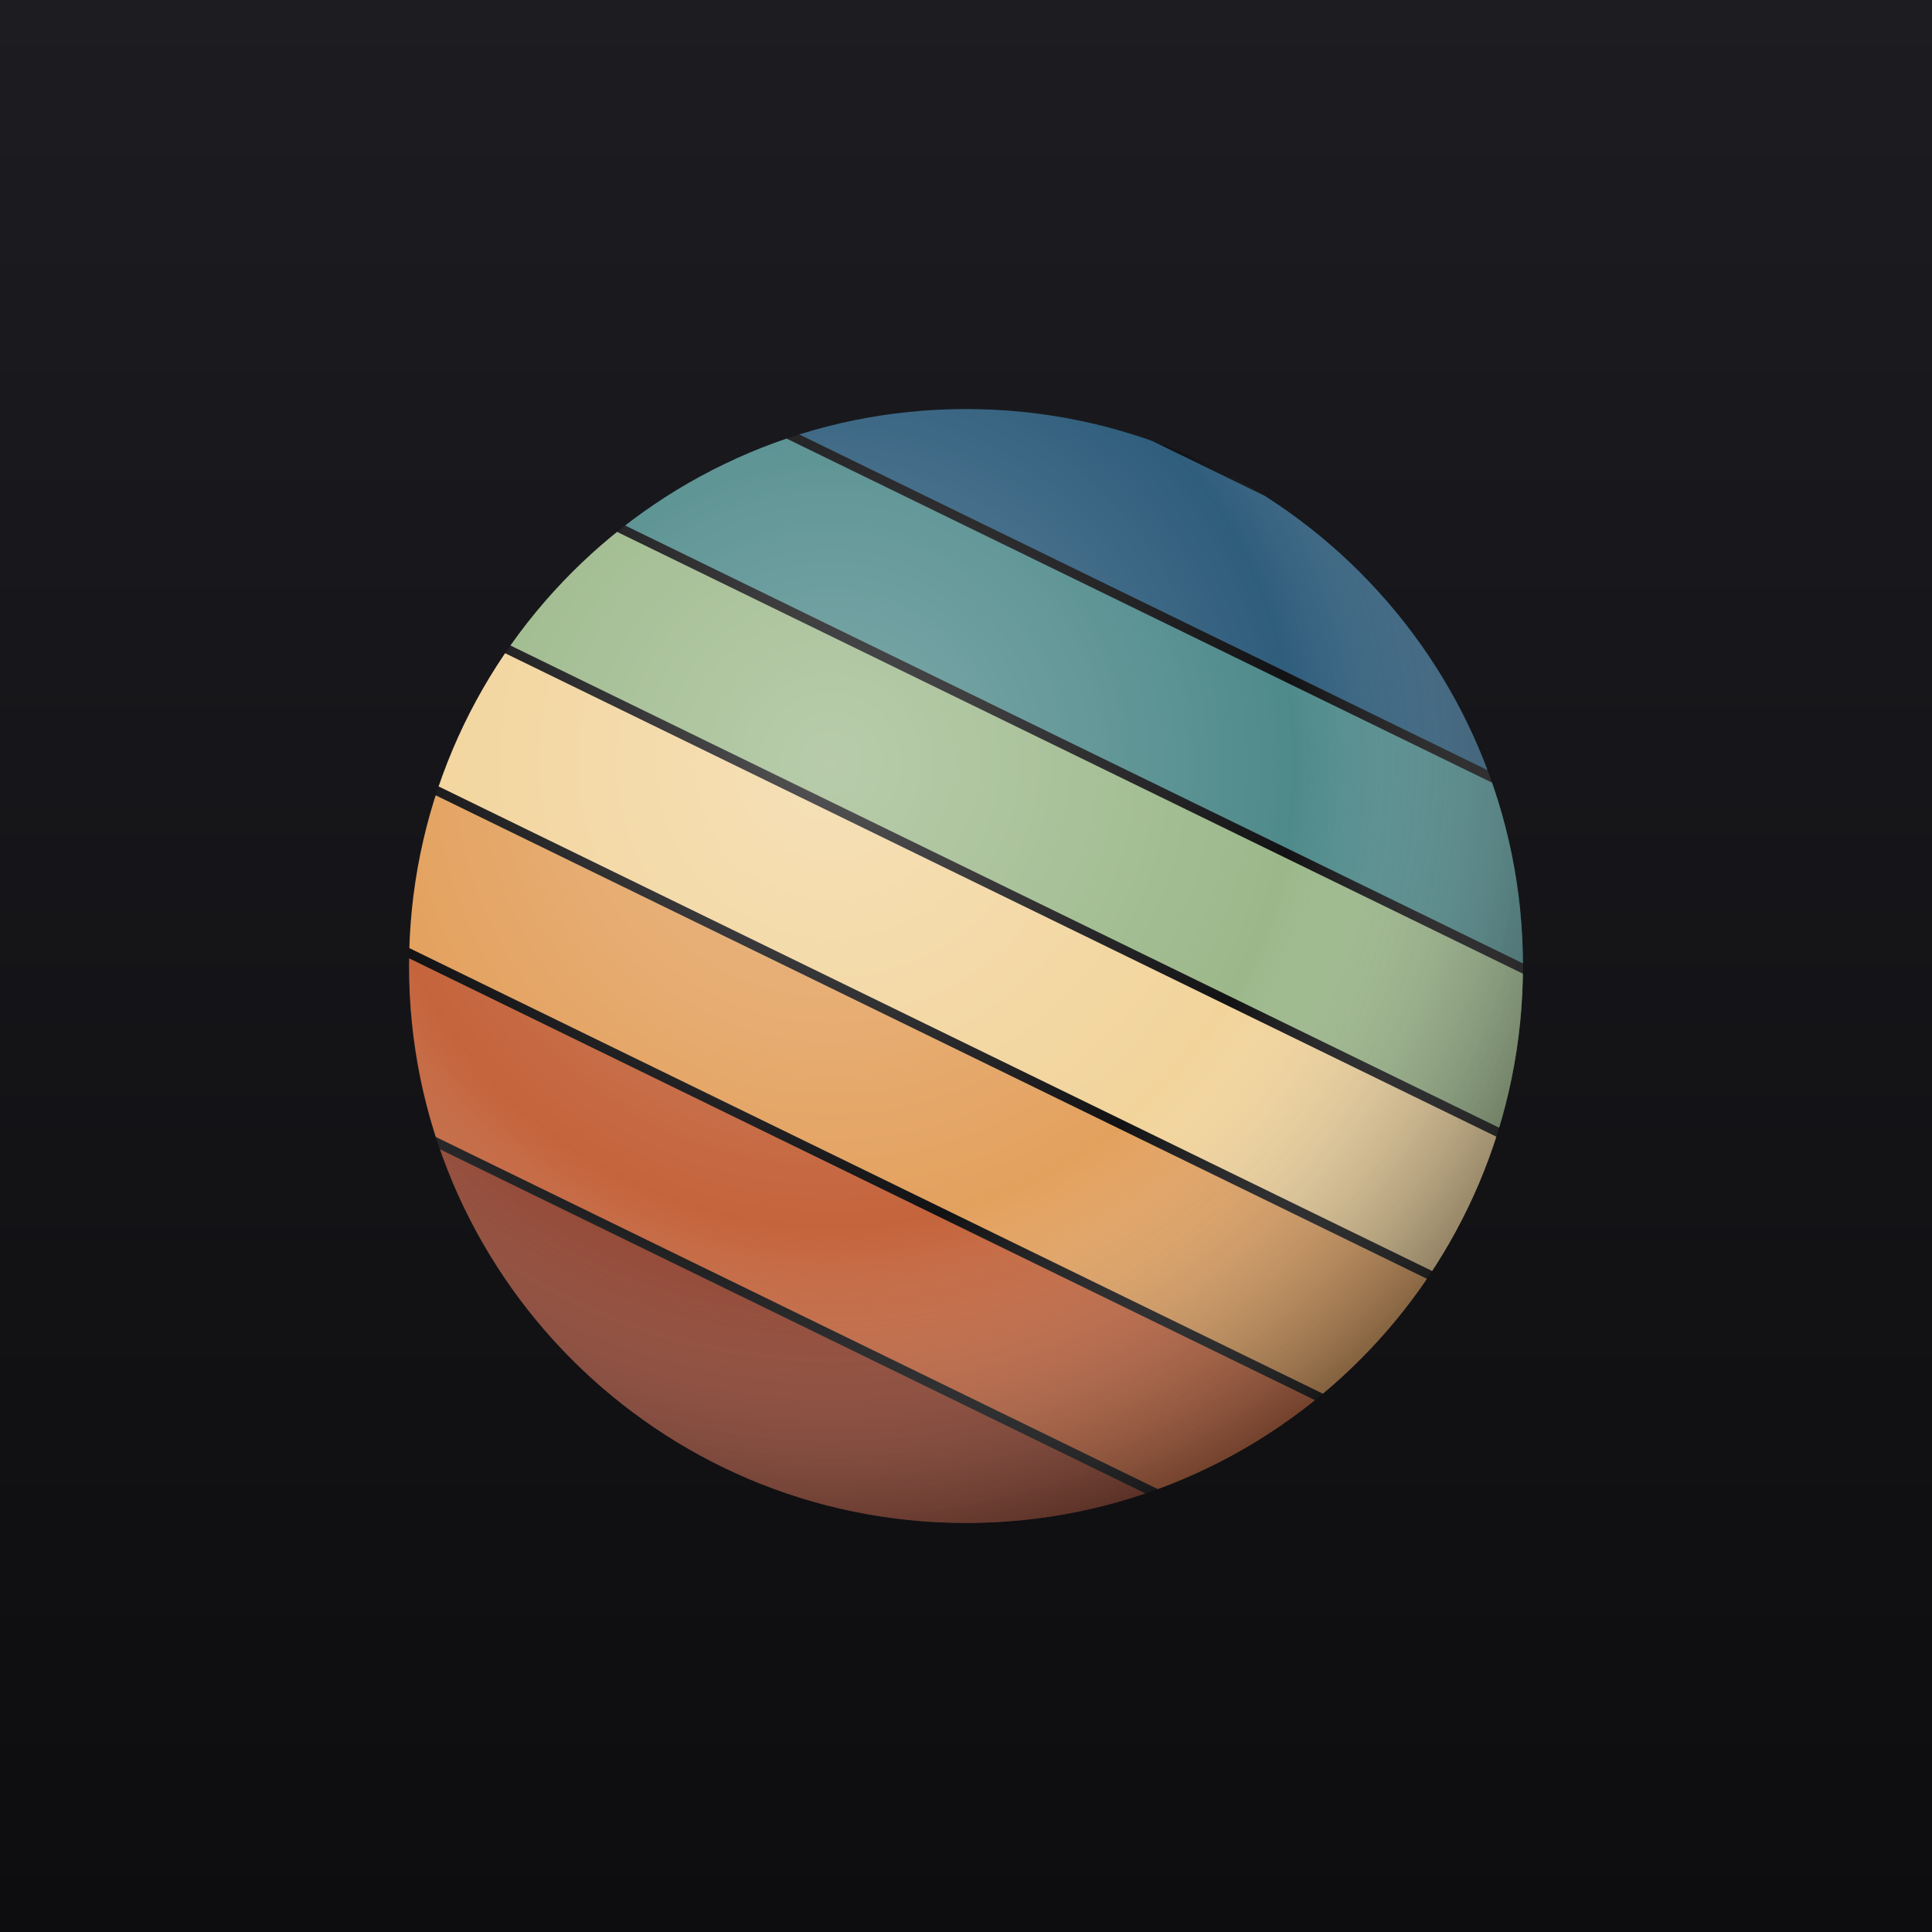
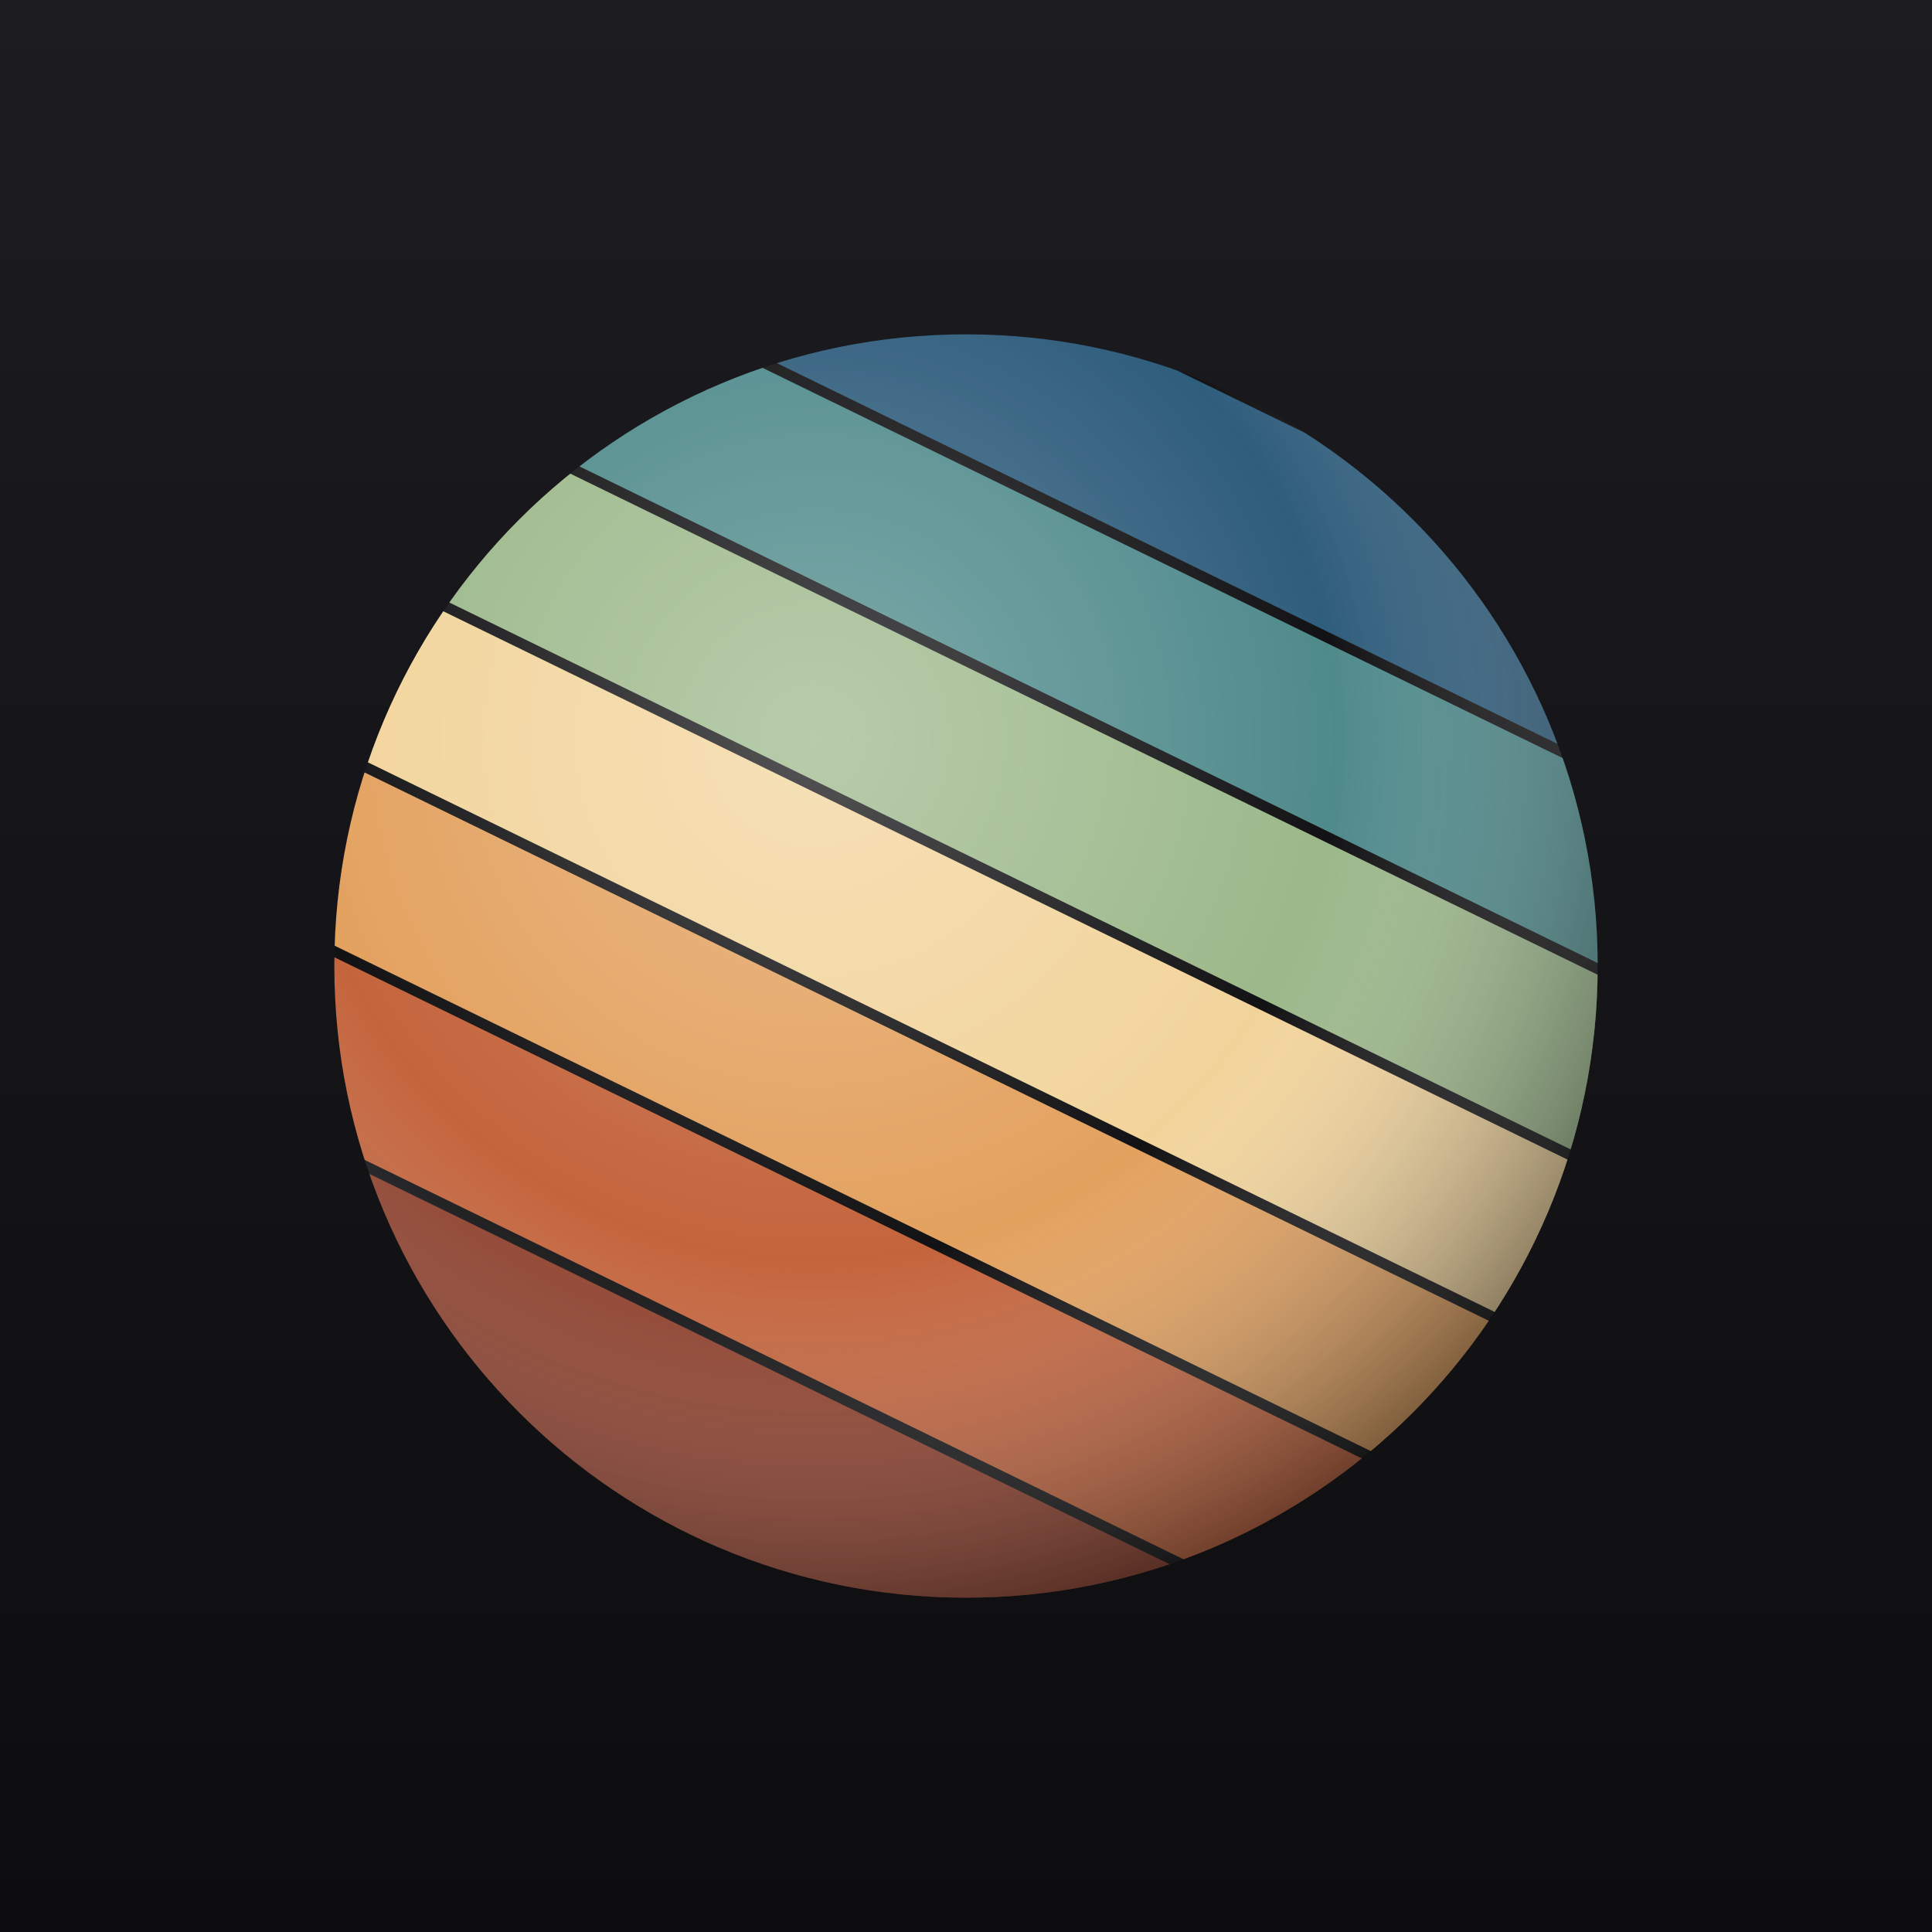
<svg xmlns="http://www.w3.org/2000/svg" viewBox="0 0 1024 1024" width="1024" height="1024">
  <defs>
    <clipPath id="clip">
      <circle cx="512" cy="512" r="360" />
    </clipPath>
    <radialGradient id="shade" cx="38%" cy="32%" r="75%">
      <stop offset="0" stop-color="#fff" stop-opacity=".28" />
      <stop offset=".55" stop-color="#fff" stop-opacity="0" />
      <stop offset="1" stop-color="#000" stop-opacity=".55" />
    </radialGradient>
    <linearGradient id="bg" x1="0" y1="0" x2="0" y2="1">
      <stop offset="0" stop-color="#1c1c21" />
      <stop offset="1" stop-color="#0d0d0f" />
    </linearGradient>
  </defs>
  <rect width="1024" height="1024" fill="url(#bg)" />
-   <g transform="translate(512 512) scale(0.82) translate(-512 -512)">
+   <g transform="translate(512 512) scale(0.93) translate(-512 -512)">
    <g clip-path="url(#clip)">
      <rect width="1024" height="1024" fill="#121214" />
      <g transform="rotate(26 512 512)">
        <rect x="-200" y="52" width="1424" height="96.222" fill="#e8e4dc" />
        <rect x="-200" y="154.222" width="1424" height="96.222" fill="#2f5d7c" />
        <rect x="-200" y="256.444" width="1424" height="96.222" fill="#4f8a8b" />
        <rect x="-200" y="358.667" width="1424" height="96.222" fill="#9cb88a" />
        <rect x="-200" y="460.889" width="1424" height="96.222" fill="#f2d49b" />
        <rect x="-200" y="563.111" width="1424" height="96.222" fill="#e3a15e" />
        <rect x="-200" y="665.333" width="1424" height="96.222" fill="#c4643c" />
        <rect x="-200" y="767.556" width="1424" height="204.444" fill="#8f3f2b" />
      </g>
      <circle cx="512" cy="512" r="360" fill="url(#shade)" />
    </g>
  </g>
</svg>
